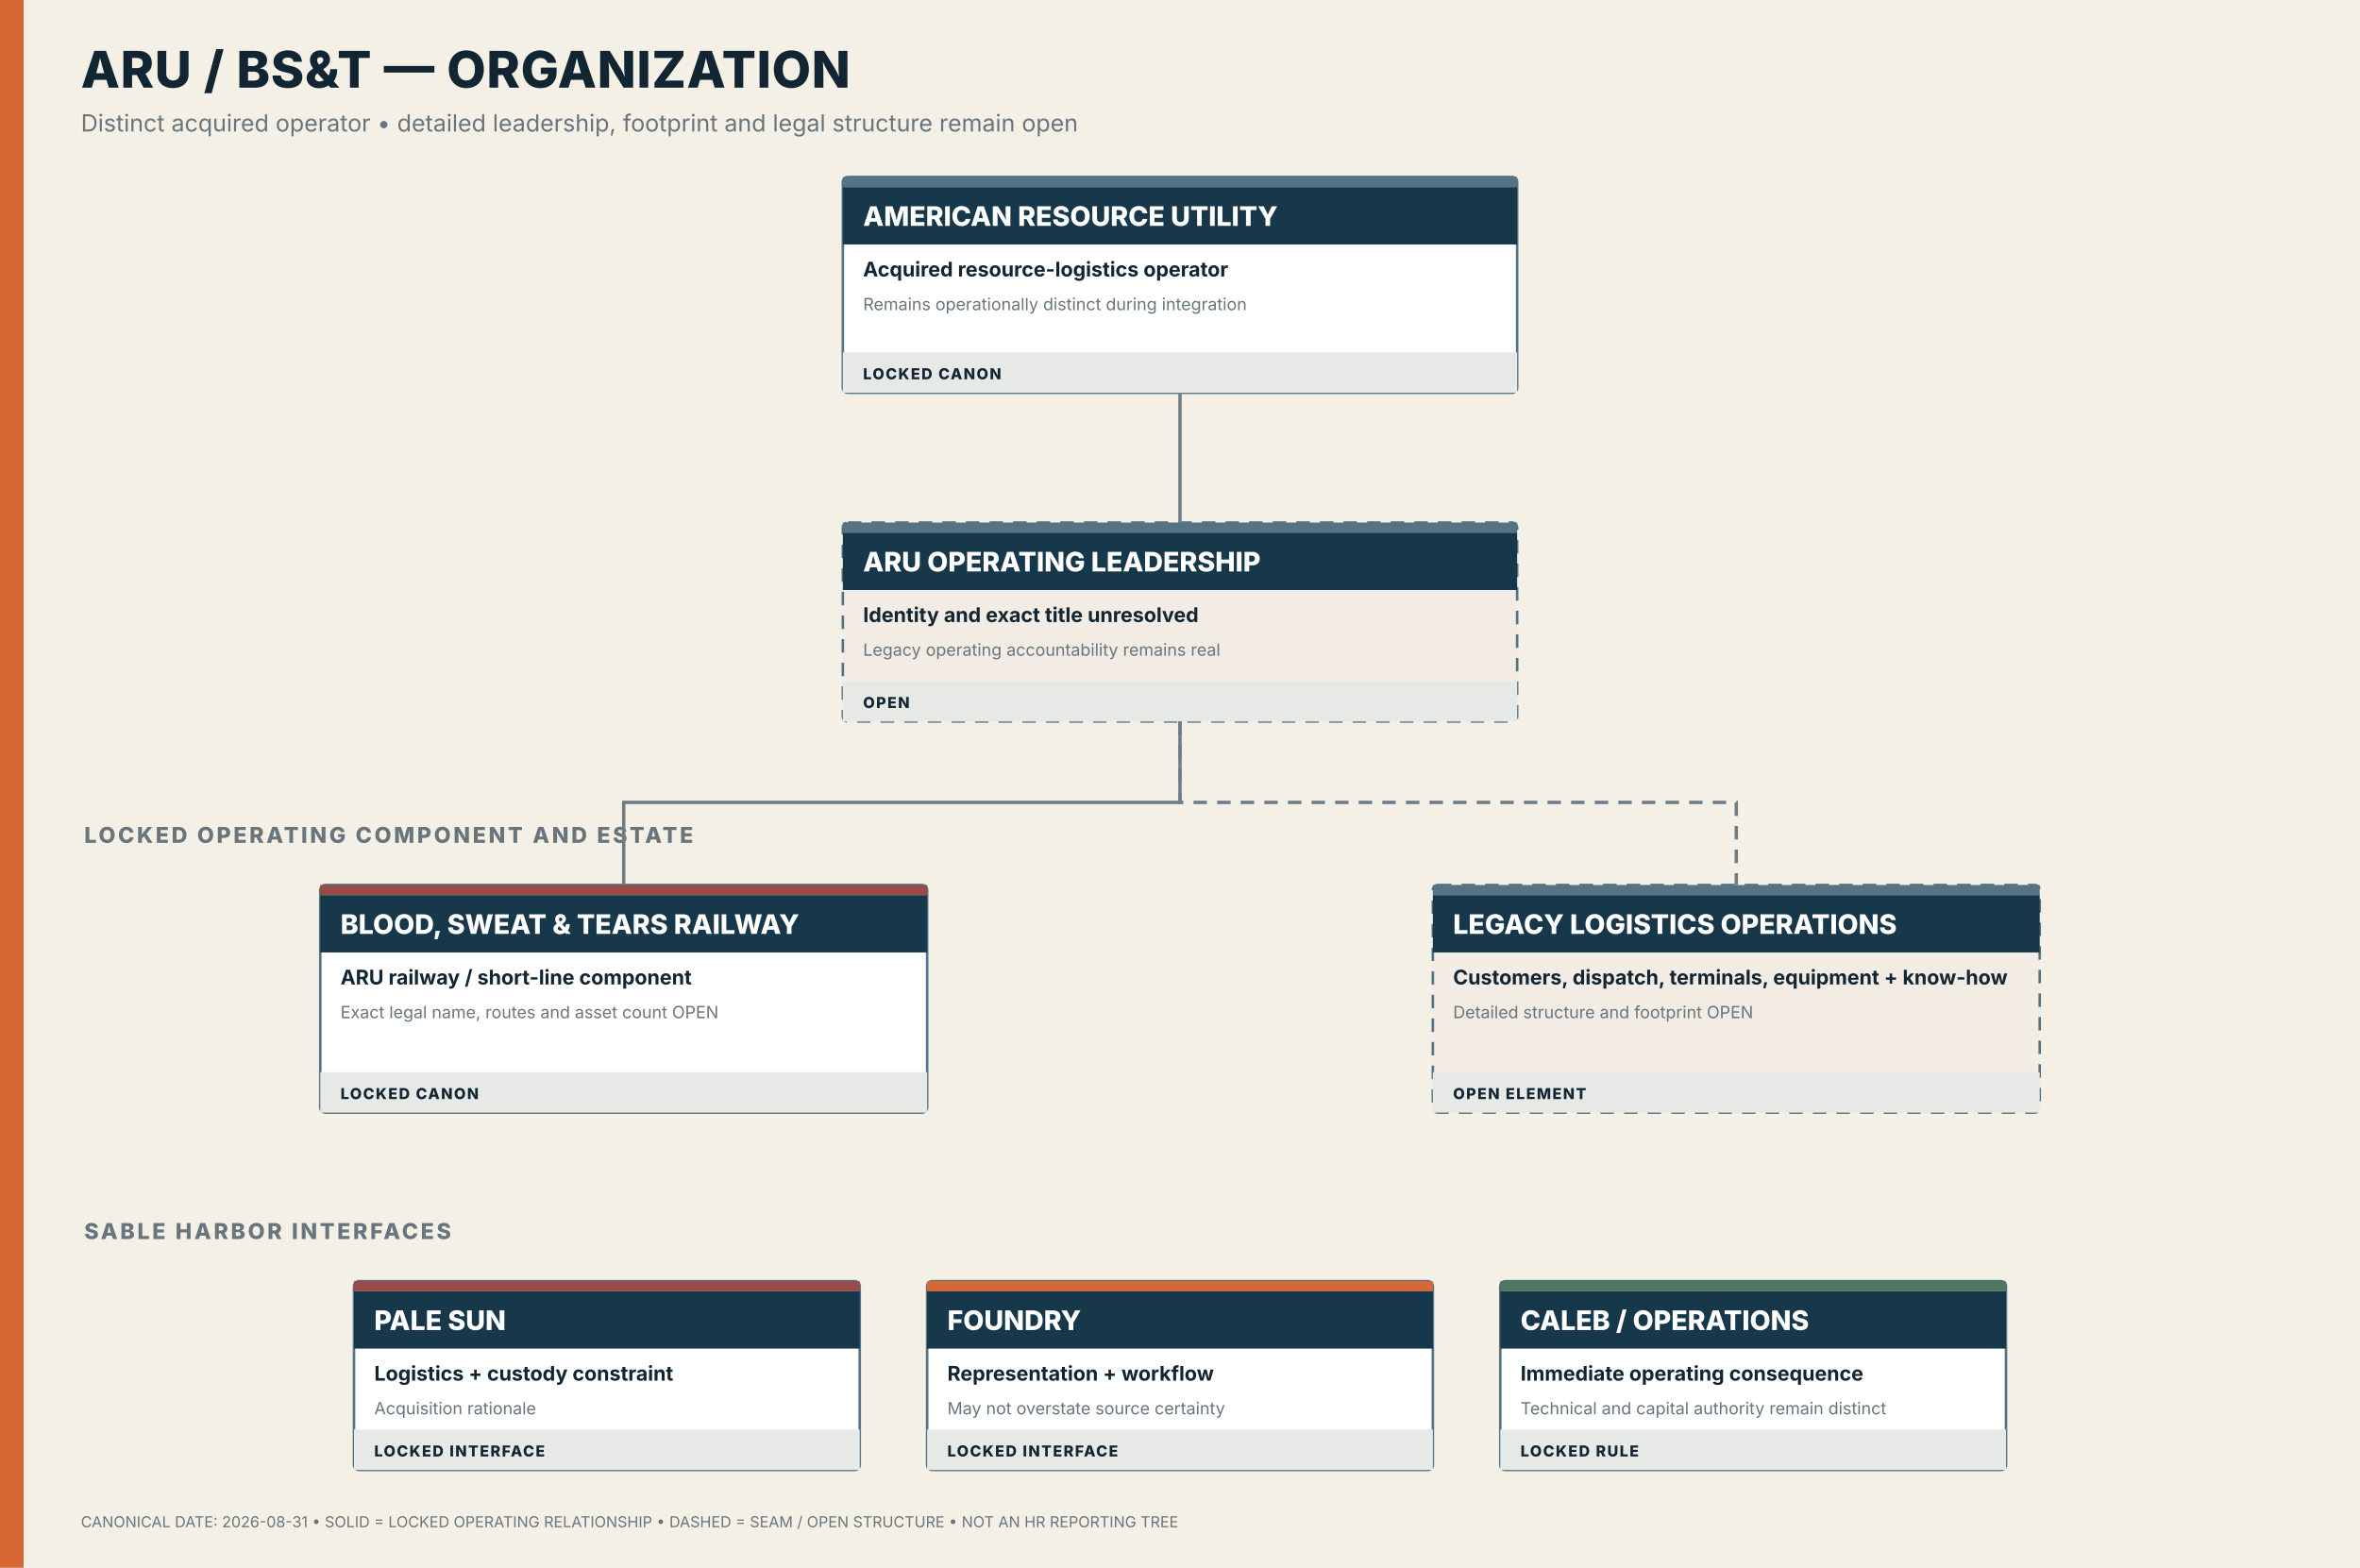
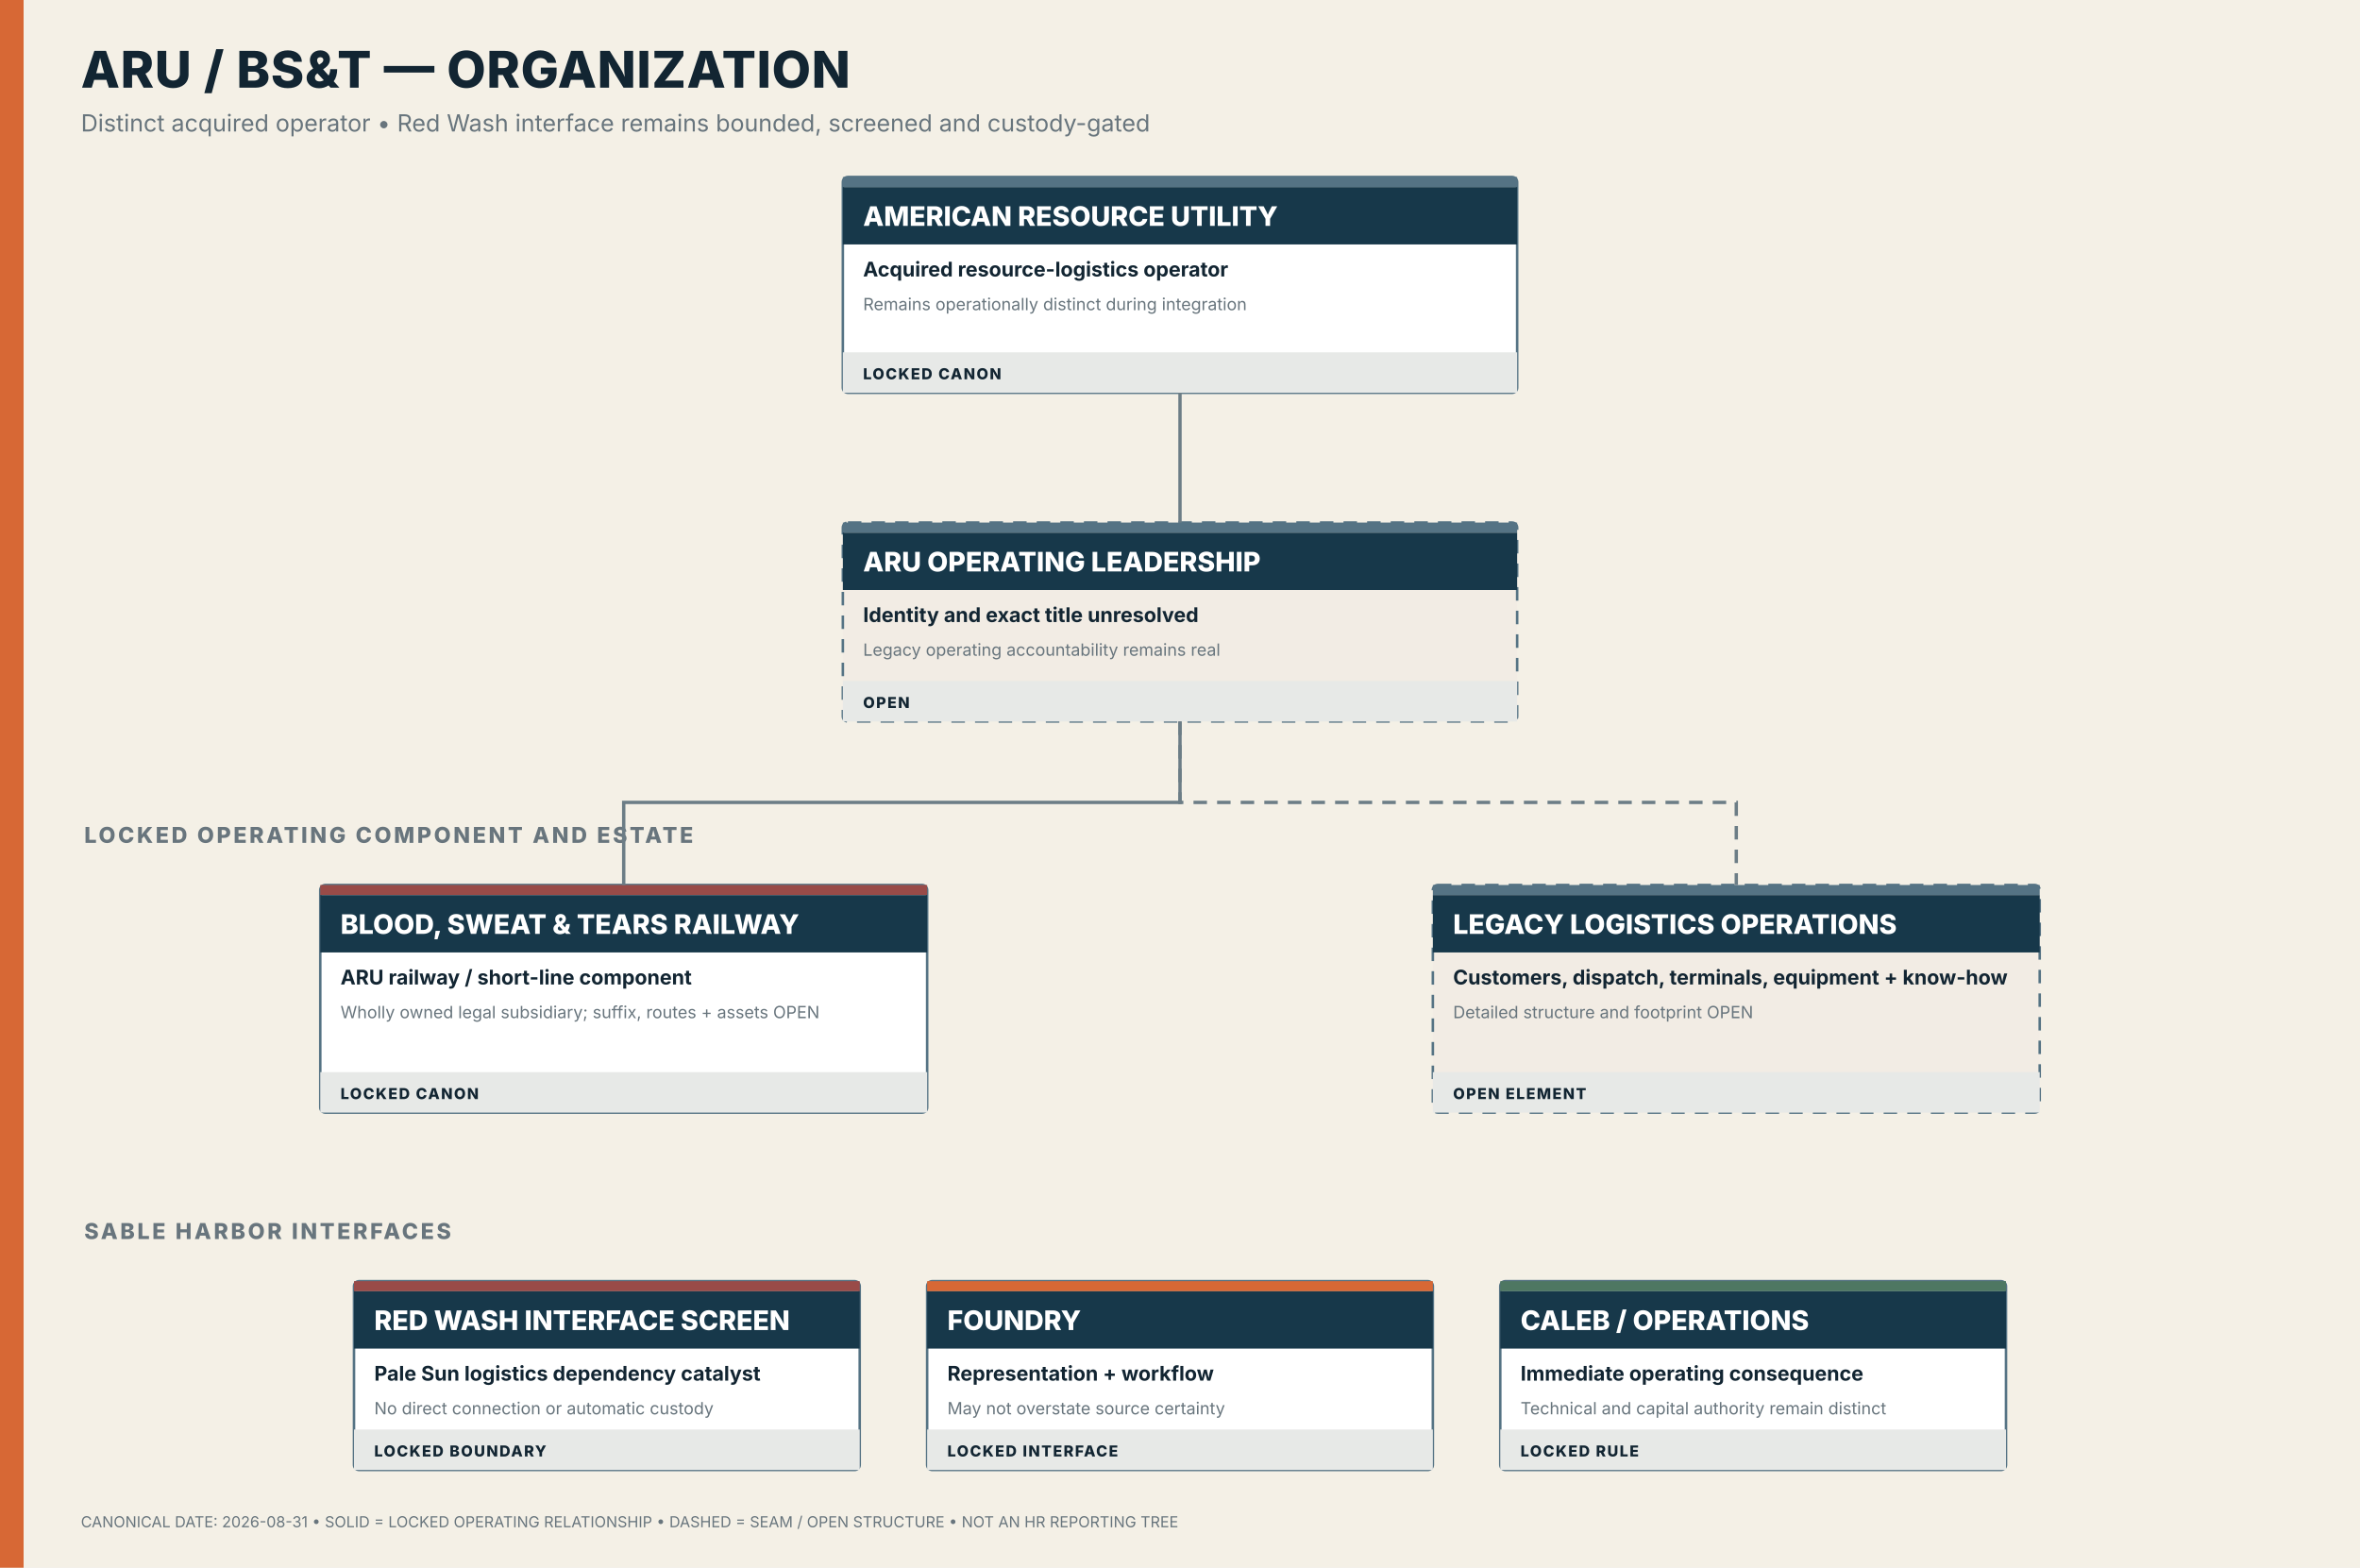
<svg xmlns="http://www.w3.org/2000/svg" width="1400" height="930" viewBox="0 0 1400 930" role="img" aria-labelledby="title desc">
  <style>
    text { font-family: Inter, 'IBM Plex Sans', Arial, sans-serif; fill: #122532; }
    .title { font-size: 30px; font-weight: 800; letter-spacing: .4px; }
    .subtitle { font-size: 14px; fill: #68757D; }
    .band { font-size: 13px; font-weight: 800; letter-spacing: 1.5px; fill: #68757D; }
    .name { font-size: 16px; font-weight: 800; fill: #fff; }
    .role { font-size: 12px; font-weight: 700; }
    .note { font-size: 10px; fill: #68757D; }
    .status { font-size: 9px; font-weight: 800; letter-spacing: .8px; }
    .edge-label { font-size: 9px; font-weight: 700; fill: #68757D; }
    .footer { font-size: 9px; fill: #68757D; }
    .solid { stroke: #6C7D86; stroke-width: 2; fill: none; }
    .dash { stroke: #6C7D86; stroke-width: 2; fill: none; stroke-dasharray: 8 6; }
</style>
  <rect width="100%" height="100%" fill="#F4F0E6" />
  <rect x="0" y="0" width="14" height="930" fill="#D76835" />
  <text x="48" y="52" class="title">ARU / BS&amp;T — ORGANIZATION</text>
-   <text x="48" y="78" class="subtitle">Distinct acquired operator • detailed leadership, footprint and legal structure remain open</text>
+   <text x="48" y="78" class="subtitle">Distinct acquired operator • Red Wash interface remains bounded, screened and custody-gated</text>
  <g class="card">
    <rect x="500" y="105" width="400" height="128" rx="3" fill="#FFFFFF" stroke="#557384" stroke-width="1.5" />
    <rect x="500" y="105" width="400" height="6" fill="#557384" />
    <rect x="500" y="111" width="400" height="34" fill="#17384A" />
    <text x="512" y="134" class="name" text-anchor="start">
      <tspan x="512" dy="0">AMERICAN RESOURCE UTILITY</tspan>
    </text>
    <text x="512" y="164" class="role" text-anchor="start">
      <tspan x="512" dy="0">Acquired resource-logistics operator</tspan>
    </text>
    <text x="512" y="184" class="note" text-anchor="start">
      <tspan x="512" dy="0">Remains operationally distinct during integration</tspan>
    </text>
    <rect x="500" y="209" width="400" height="24" fill="#E7E9E7" />
    <text x="512" y="225" class="status" text-anchor="start">
      <tspan x="512" dy="0">LOCKED CANON</tspan>
    </text>
  </g>
  <g class="card">
    <rect x="500" y="310" width="400" height="118" rx="3" fill="#F2ECE4" stroke="#557384" stroke-width="1.5" stroke-dasharray="8 6" />
    <rect x="500" y="310" width="400" height="6" fill="#557384" />
    <rect x="500" y="316" width="400" height="34" fill="#17384A" />
    <text x="512" y="339" class="name" text-anchor="start">
      <tspan x="512" dy="0">ARU OPERATING LEADERSHIP</tspan>
    </text>
    <text x="512" y="369" class="role" text-anchor="start">
      <tspan x="512" dy="0">Identity and exact title unresolved</tspan>
    </text>
    <text x="512" y="389" class="note" text-anchor="start">
      <tspan x="512" dy="0">Legacy operating accountability remains real</tspan>
    </text>
    <rect x="500" y="404" width="400" height="24" fill="#E7E9E7" />
    <text x="512" y="420" class="status" text-anchor="start">
      <tspan x="512" dy="0">OPEN</tspan>
    </text>
  </g>
  <path d="M 700 233 L 700 271 L 700 271 L 700 310" class="solid" />
  <text x="50" y="500" class="band" text-anchor="start">
    <tspan x="50" dy="0">LOCKED OPERATING COMPONENT AND ESTATE</tspan>
  </text>
  <g class="card">
    <rect x="190" y="525" width="360" height="135" rx="3" fill="#FFFFFF" stroke="#557384" stroke-width="1.5" />
    <rect x="190" y="525" width="360" height="6" fill="#994B48" />
    <rect x="190" y="531" width="360" height="34" fill="#17384A" />
    <text x="202" y="554" class="name" text-anchor="start">
      <tspan x="202" dy="0">BLOOD, SWEAT &amp; TEARS RAILWAY</tspan>
    </text>
    <text x="202" y="584" class="role" text-anchor="start">
      <tspan x="202" dy="0">ARU railway / short-line component</tspan>
    </text>
    <text x="202" y="604" class="note" text-anchor="start">
-       <tspan x="202" dy="0">Exact legal name, routes and asset count OPEN</tspan>
+       <tspan x="202" dy="0">Wholly owned legal subsidiary; suffix, routes + assets OPEN</tspan>
    </text>
    <rect x="190" y="636" width="360" height="24" fill="#E7E9E7" />
    <text x="202" y="652" class="status" text-anchor="start">
      <tspan x="202" dy="0">LOCKED CANON</tspan>
    </text>
  </g>
  <g class="card">
    <rect x="850" y="525" width="360" height="135" rx="3" fill="#F2ECE4" stroke="#557384" stroke-width="1.5" stroke-dasharray="8 6" />
    <rect x="850" y="525" width="360" height="6" fill="#557384" />
    <rect x="850" y="531" width="360" height="34" fill="#17384A" />
    <text x="862" y="554" class="name" text-anchor="start">
      <tspan x="862" dy="0">LEGACY LOGISTICS OPERATIONS</tspan>
    </text>
    <text x="862" y="584" class="role" text-anchor="start">
      <tspan x="862" dy="0">Customers, dispatch, terminals, equipment + know-how</tspan>
    </text>
    <text x="862" y="604" class="note" text-anchor="start">
      <tspan x="862" dy="0">Detailed structure and footprint OPEN</tspan>
    </text>
    <rect x="850" y="636" width="360" height="24" fill="#E7E9E7" />
    <text x="862" y="652" class="status" text-anchor="start">
      <tspan x="862" dy="0">OPEN ELEMENT</tspan>
    </text>
  </g>
  <path d="M 700 428 L 700 476 L 370 476 L 370 525" class="solid" />
  <path d="M 700 428 L 700 476 L 1030 476 L 1030 525" class="dash" />
  <text x="50" y="735" class="band" text-anchor="start">
    <tspan x="50" dy="0">SABLE HARBOR INTERFACES</tspan>
  </text>
  <g class="card">
    <rect x="210" y="760" width="300" height="112" rx="3" fill="#FFFFFF" stroke="#557384" stroke-width="1.5" />
    <rect x="210" y="760" width="300" height="6" fill="#994B48" />
    <rect x="210" y="766" width="300" height="34" fill="#17384A" />
    <text x="222" y="789" class="name" text-anchor="start">
-       <tspan x="222" dy="0">PALE SUN</tspan>
+       <tspan x="222" dy="0">RED WASH INTERFACE SCREEN</tspan>
    </text>
    <text x="222" y="819" class="role" text-anchor="start">
-       <tspan x="222" dy="0">Logistics + custody constraint</tspan>
+       <tspan x="222" dy="0">Pale Sun logistics dependency catalyst</tspan>
    </text>
    <text x="222" y="839" class="note" text-anchor="start">
-       <tspan x="222" dy="0">Acquisition rationale</tspan>
+       <tspan x="222" dy="0">No direct connection or automatic custody</tspan>
    </text>
    <rect x="210" y="848" width="300" height="24" fill="#E7E9E7" />
    <text x="222" y="864" class="status" text-anchor="start">
-       <tspan x="222" dy="0">LOCKED INTERFACE</tspan>
+       <tspan x="222" dy="0">LOCKED BOUNDARY</tspan>
    </text>
  </g>
  <g class="card">
    <rect x="550" y="760" width="300" height="112" rx="3" fill="#FFFFFF" stroke="#557384" stroke-width="1.5" />
    <rect x="550" y="760" width="300" height="6" fill="#D76835" />
    <rect x="550" y="766" width="300" height="34" fill="#17384A" />
    <text x="562" y="789" class="name" text-anchor="start">
      <tspan x="562" dy="0">FOUNDRY</tspan>
    </text>
    <text x="562" y="819" class="role" text-anchor="start">
      <tspan x="562" dy="0">Representation + workflow</tspan>
    </text>
    <text x="562" y="839" class="note" text-anchor="start">
      <tspan x="562" dy="0">May not overstate source certainty</tspan>
    </text>
    <rect x="550" y="848" width="300" height="24" fill="#E7E9E7" />
    <text x="562" y="864" class="status" text-anchor="start">
      <tspan x="562" dy="0">LOCKED INTERFACE</tspan>
    </text>
  </g>
  <g class="card">
    <rect x="890" y="760" width="300" height="112" rx="3" fill="#FFFFFF" stroke="#557384" stroke-width="1.5" />
    <rect x="890" y="760" width="300" height="6" fill="#4E7762" />
    <rect x="890" y="766" width="300" height="34" fill="#17384A" />
    <text x="902" y="789" class="name" text-anchor="start">
      <tspan x="902" dy="0">CALEB / OPERATIONS</tspan>
    </text>
    <text x="902" y="819" class="role" text-anchor="start">
      <tspan x="902" dy="0">Immediate operating consequence</tspan>
    </text>
    <text x="902" y="839" class="note" text-anchor="start">
      <tspan x="902" dy="0">Technical and capital authority remain distinct</tspan>
    </text>
    <rect x="890" y="848" width="300" height="24" fill="#E7E9E7" />
    <text x="902" y="864" class="status" text-anchor="start">
      <tspan x="902" dy="0">LOCKED RULE</tspan>
    </text>
  </g>
  <text x="48" y="906" class="footer">CANONICAL DATE: 2026-08-31  •  SOLID = LOCKED OPERATING RELATIONSHIP  •  DASHED = SEAM / OPEN STRUCTURE  •  NOT AN HR REPORTING TREE</text>
</svg>
